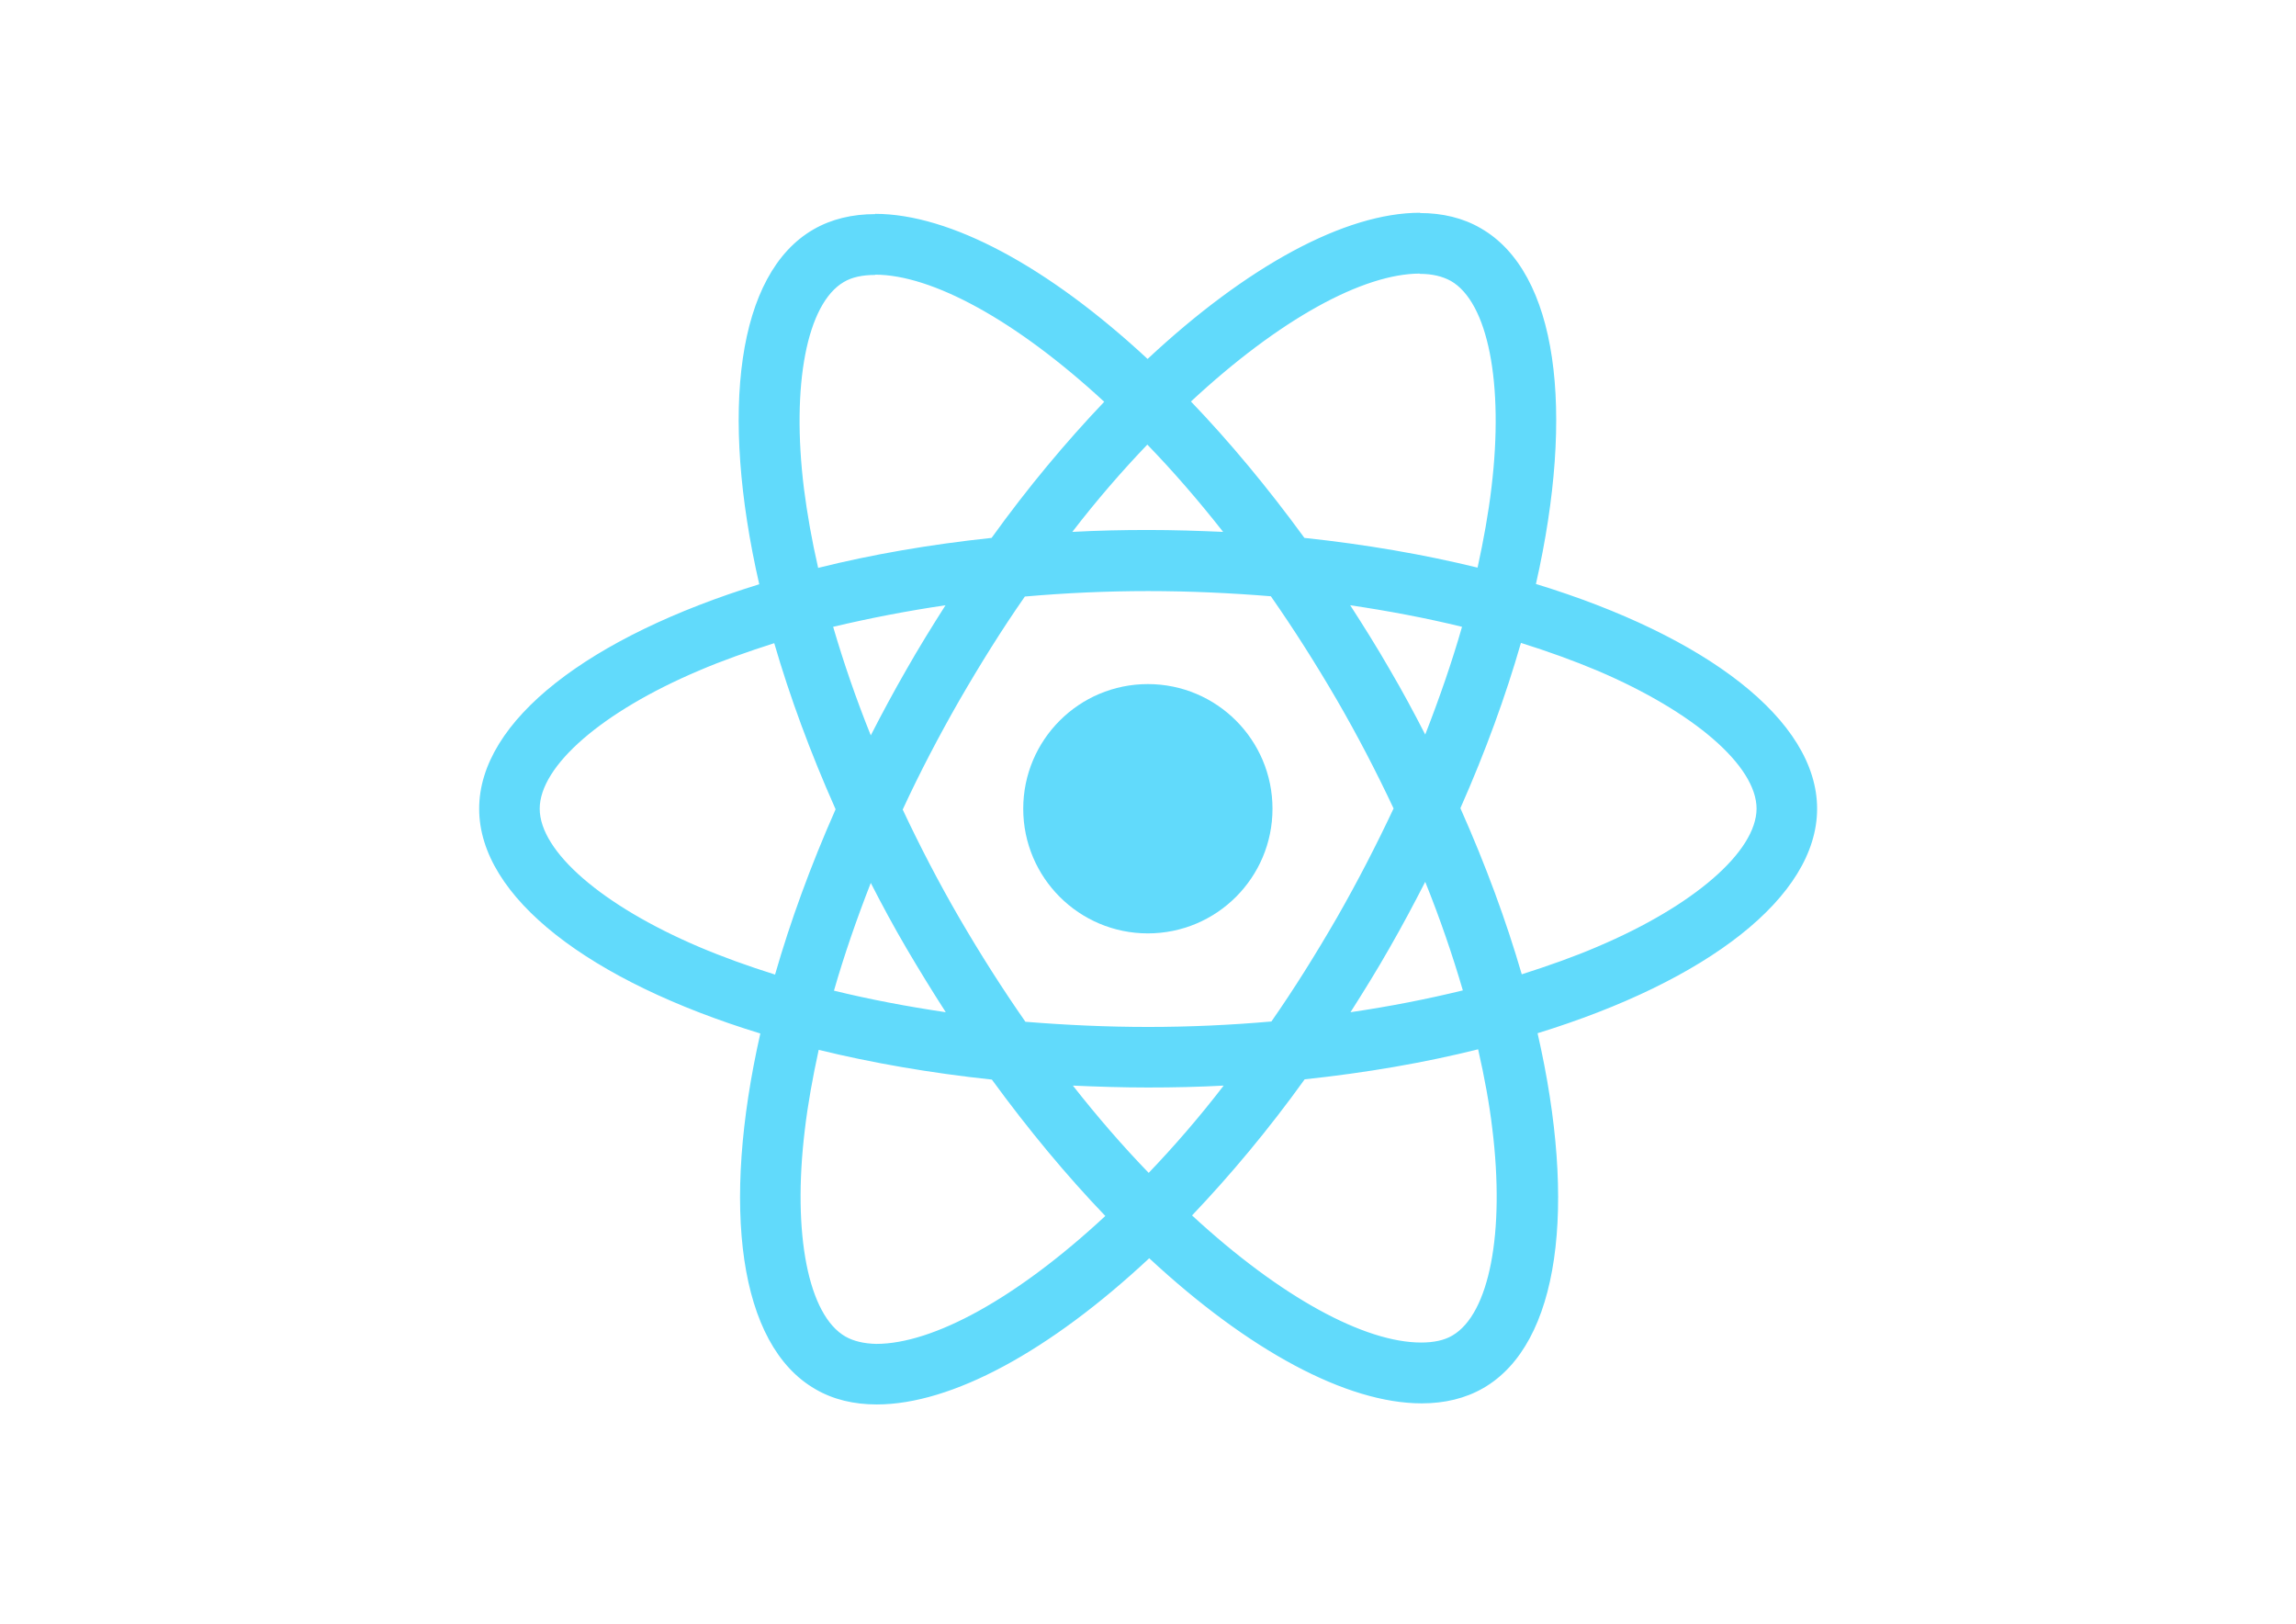
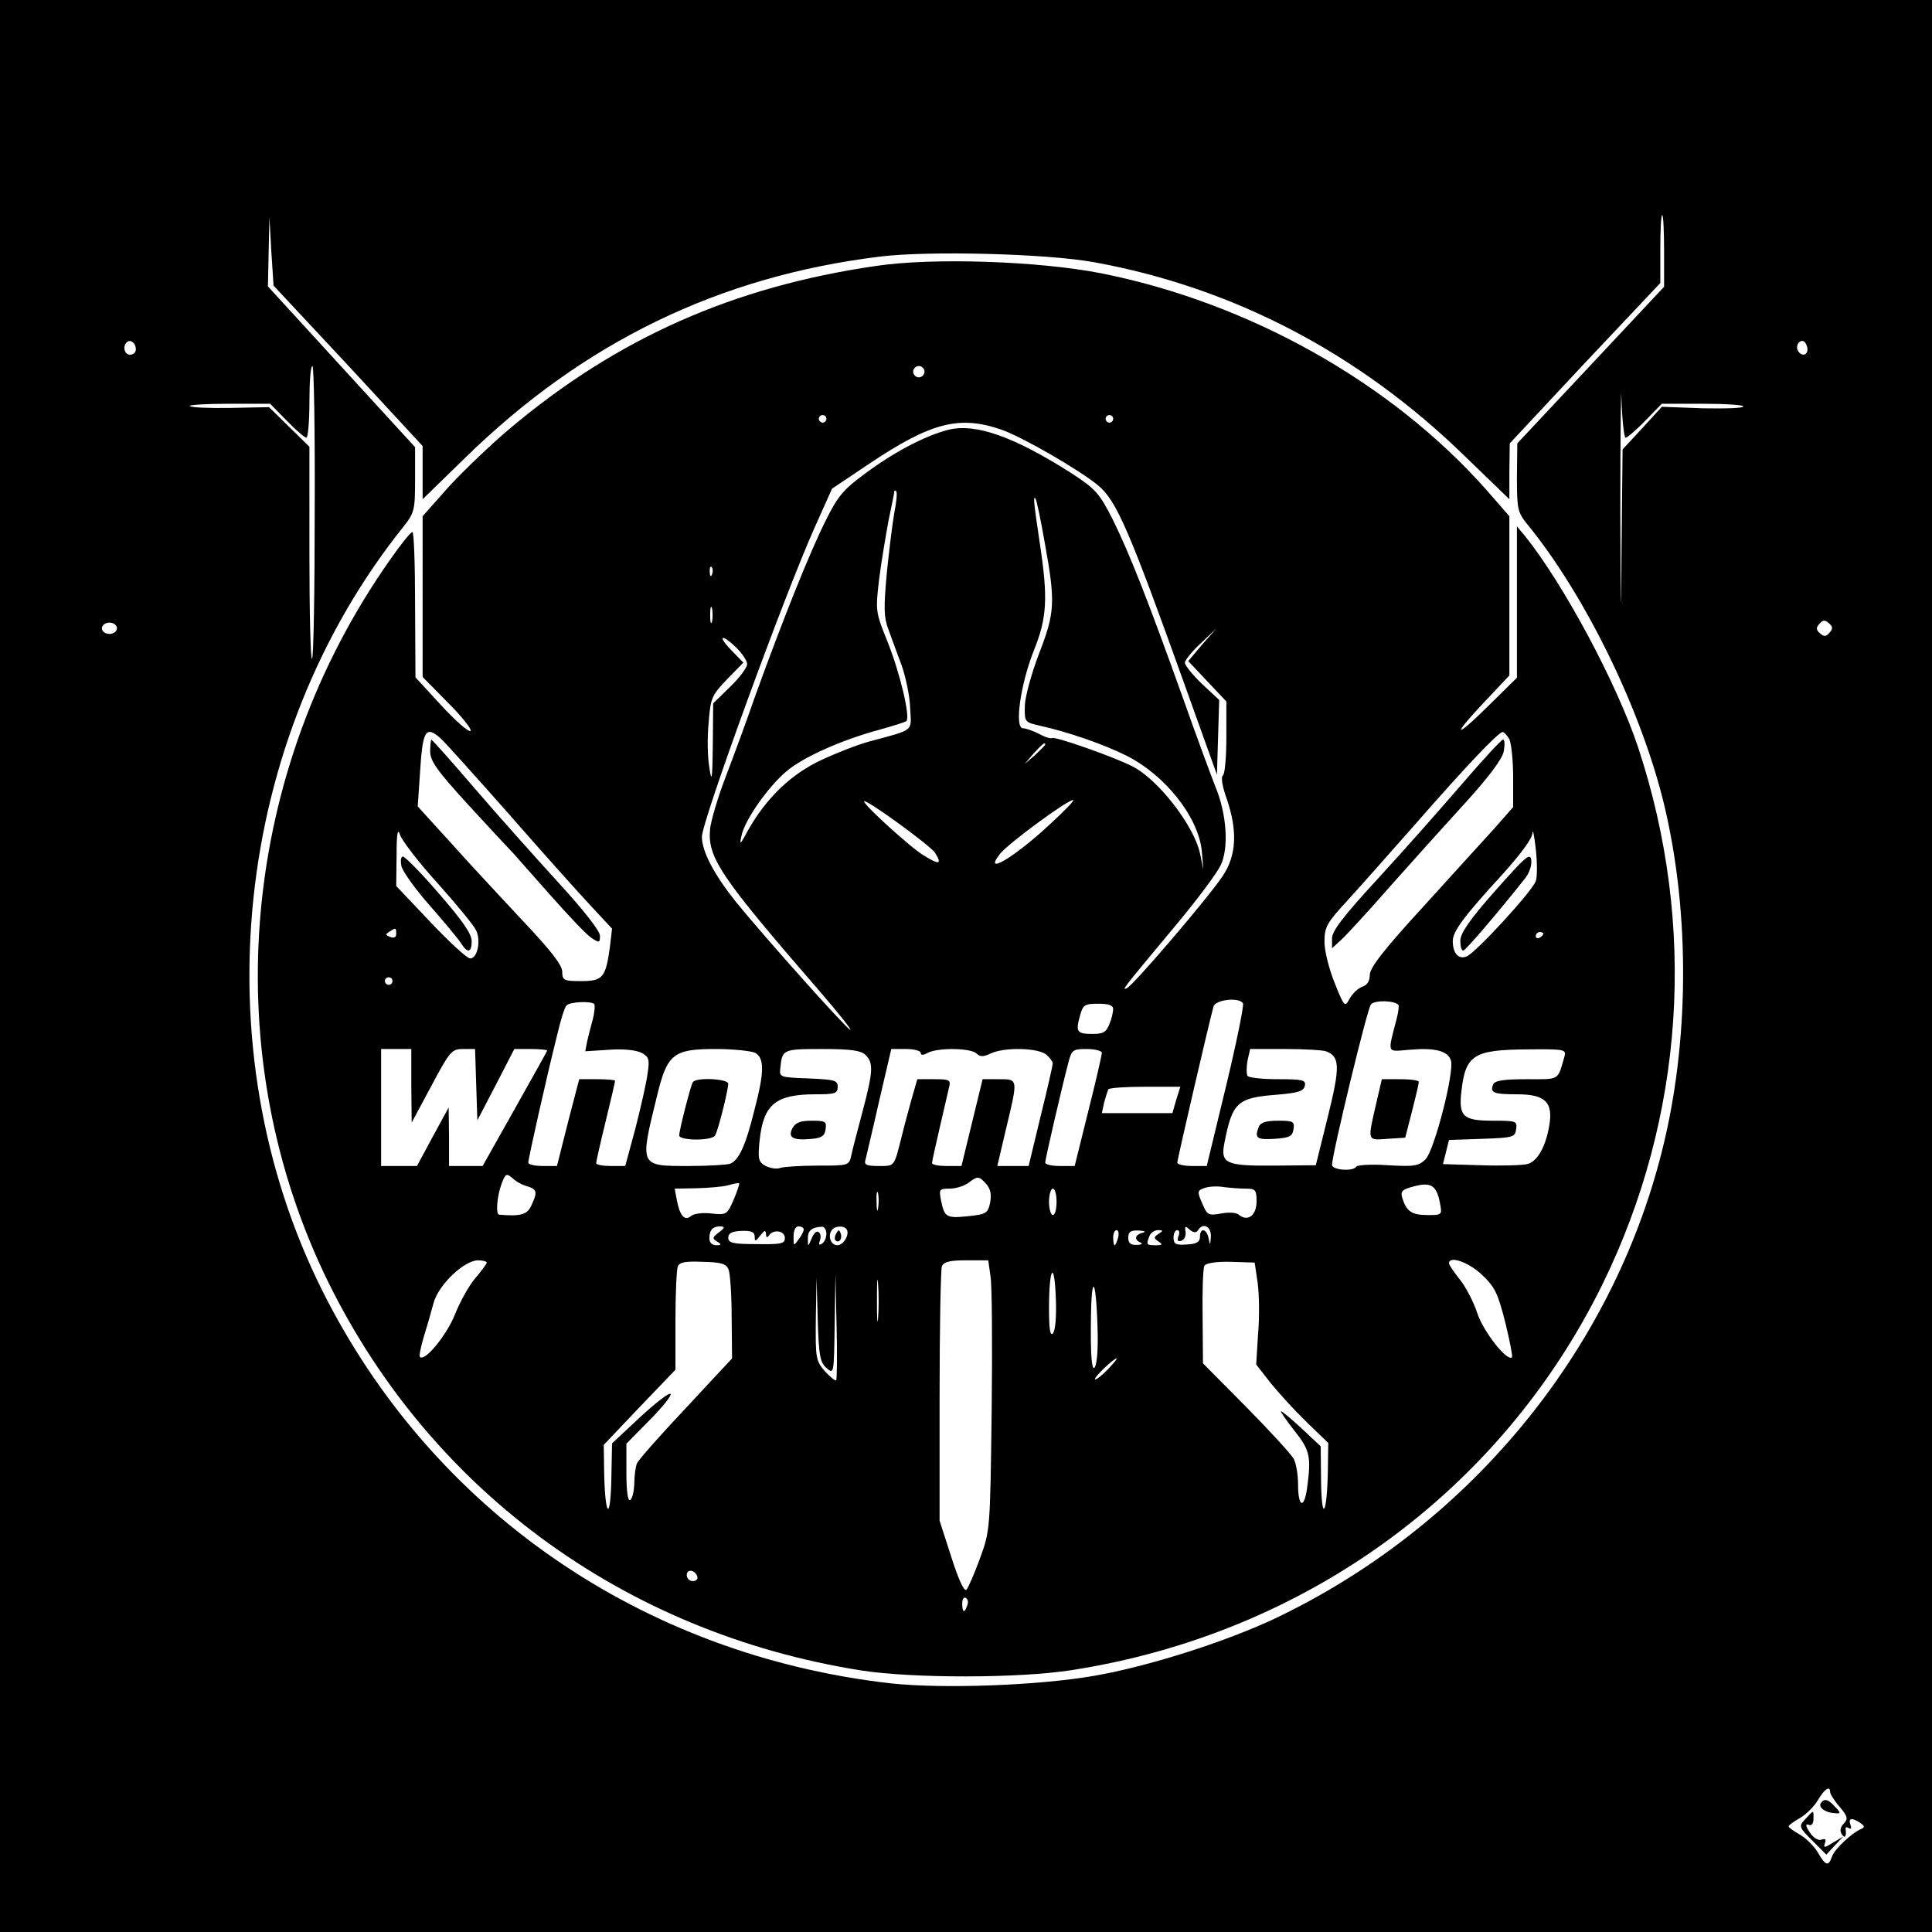
- <svg xmlns="http://www.w3.org/2000/svg" viewBox="0 0 841.9 595.3">
-   <g fill="#61DAFB">
-     <path d="M666.3 296.5c0-32.5-40.7-63.3-103.1-82.4 14.4-63.6 8-114.2-20.2-130.4-6.5-3.8-14.1-5.6-22.4-5.6v22.3c4.6 0 8.3.9 11.4 2.6 13.6 7.8 19.5 37.5 14.9 75.7-1.1 9.4-2.9 19.3-5.1 29.4-19.6-4.8-41-8.5-63.5-10.9-13.5-18.5-27.5-35.3-41.6-50 32.6-30.3 63.2-46.9 84-46.9V78c-27.5 0-63.5 19.6-99.9 53.6-36.4-33.8-72.4-53.2-99.9-53.2v22.3c20.7 0 51.4 16.5 84 46.6-14 14.7-28 31.4-41.3 49.9-22.6 2.4-44 6.1-63.6 11-2.3-10-4-19.7-5.2-29-4.7-38.2 1.1-67.9 14.6-75.8 3-1.8 6.9-2.6 11.5-2.6V78.5c-8.4 0-16 1.8-22.6 5.6-28.1 16.2-34.4 66.7-19.9 130.1-62.2 19.2-102.7 49.9-102.7 82.3 0 32.5 40.7 63.3 103.1 82.4-14.4 63.6-8 114.2 20.2 130.4 6.5 3.8 14.1 5.6 22.5 5.6 27.5 0 63.5-19.6 99.9-53.6 36.4 33.8 72.4 53.2 99.9 53.2 8.4 0 16-1.8 22.6-5.6 28.1-16.2 34.4-66.7 19.9-130.1 62-19.1 102.5-49.9 102.5-82.3zm-130.2-66.7c-3.7 12.9-8.3 26.2-13.5 39.5-4.1-8-8.4-16-13.1-24-4.6-8-9.5-15.8-14.4-23.4 14.2 2.1 27.9 4.7 41 7.9zm-45.8 106.5c-7.8 13.5-15.8 26.3-24.1 38.2-14.9 1.3-30 2-45.2 2-15.1 0-30.2-.7-45-1.9-8.3-11.9-16.4-24.6-24.2-38-7.6-13.1-14.5-26.4-20.8-39.8 6.2-13.4 13.2-26.8 20.7-39.9 7.8-13.5 15.8-26.3 24.1-38.2 14.9-1.3 30-2 45.2-2 15.1 0 30.2.7 45 1.9 8.3 11.9 16.4 24.6 24.2 38 7.6 13.1 14.5 26.4 20.8 39.8-6.3 13.4-13.2 26.8-20.7 39.9zm32.3-13c5.4 13.4 10 26.8 13.8 39.8-13.1 3.2-26.9 5.9-41.2 8 4.9-7.7 9.8-15.6 14.4-23.7 4.6-8 8.9-16.1 13-24.1zM421.2 430c-9.3-9.6-18.6-20.3-27.8-32 9 .4 18.2.7 27.5.7 9.4 0 18.7-.2 27.8-.7-9 11.7-18.3 22.4-27.5 32zm-74.4-58.9c-14.2-2.1-27.9-4.7-41-7.9 3.7-12.9 8.3-26.2 13.5-39.5 4.1 8 8.4 16 13.1 24 4.7 8 9.5 15.8 14.4 23.4zM420.7 163c9.3 9.6 18.6 20.3 27.8 32-9-.4-18.2-.7-27.5-.7-9.4 0-18.7.2-27.8.7 9-11.7 18.3-22.4 27.5-32zm-74 58.9c-4.9 7.7-9.8 15.6-14.4 23.7-4.6 8-8.9 16-13 24-5.4-13.4-10-26.8-13.8-39.8 13.1-3.1 26.9-5.8 41.2-7.9zm-90.5 125.2c-35.4-15.1-58.3-34.9-58.3-50.6 0-15.7 22.9-35.6 58.3-50.6 8.6-3.7 18-7 27.7-10.1 5.7 19.6 13.2 40 22.5 60.9-9.2 20.8-16.6 41.1-22.2 60.6-9.9-3.1-19.3-6.5-28-10.2zM310 490c-13.6-7.8-19.5-37.5-14.9-75.7 1.1-9.4 2.9-19.3 5.1-29.4 19.6 4.8 41 8.5 63.5 10.9 13.5 18.5 27.5 35.3 41.6 50-32.6 30.3-63.2 46.9-84 46.9-4.5-.1-8.3-1-11.3-2.7zm237.2-76.2c4.7 38.2-1.1 67.9-14.6 75.8-3 1.8-6.9 2.6-11.5 2.6-20.7 0-51.4-16.5-84-46.6 14-14.7 28-31.4 41.3-49.9 22.6-2.4 44-6.1 63.6-11 2.3 10.1 4.1 19.8 5.2 29.1zm38.5-66.7c-8.6 3.7-18 7-27.7 10.1-5.7-19.6-13.2-40-22.5-60.9 9.2-20.8 16.6-41.1 22.2-60.6 9.9 3.1 19.3 6.5 28.1 10.2 35.4 15.1 58.3 34.9 58.3 50.6-.1 15.7-23 35.6-58.4 50.6zM320.8 78.4z" />
-     <circle cx="420.9" cy="296.5" r="45.7" />
-     <path d="M520.5 78.1z" />
+ <svg xmlns="http://www.w3.org/2000/svg" version="1.0" width="512pt" height="512pt" viewBox="0 0 512 512" preserveAspectRatio="xMidYMid meet">
+   <g transform="translate(0,512) scale(0.1,-0.1)" fill="#000000" stroke="none">
+     <path d="M0 2560 l0 -2560 2560 0 2560 0 0 2560 0 2560 -2560 0 -2560 0 0 -2560z m4410 1895 l0 -95 -195 -208 -194 -207 -1 -90 c0 -85 2 -93 28 -125 153 -187 303 -494 363 -746 68 -287 66 -628 -7 -916 -135 -537 -518 -997 -1029 -1239 -131 -61 -331 -125 -475 -150 -148 -26 -402 -35 -540 -20 -659 75 -1215 459 -1506 1041 -322 644 -235 1462 215 2024 29 37 31 43 31 125 l0 86 -195 213 -195 213 2 92 2 92 5 -91 6 -91 198 -212 197 -213 0 -70 0 -71 113 110 c313 306 673 481 1099 533 129 16 442 8 568 -15 368 -67 702 -241 982 -514 l118 -114 0 74 1 74 199 213 200 212 0 90 c0 50 2 90 5 90 3 0 5 -43 5 -95z m-4050 -261 c0 -8 -7 -14 -15 -14 -15 0 -21 21 -9 33 10 9 24 -2 24 -19z m4430 0 c0 -16 -16 -19 -25 -4 -8 13 4 32 16 25 5 -4 9 -13 9 -21z m-482 -234 c4 0 28 20 52 45 l44 45 108 0 c59 0 108 -3 108 -7 0 -5 -49 -6 -108 -5 l-108 4 -52 -57 -52 -56 -3 -287 c-1 -190 -2 -151 -3 118 0 223 2 359 3 303 2 -57 7 -103 11 -103z m-3474 -195 c0 -211 -3 -388 -7 -391 -4 -4 -7 121 -7 277 l0 285 -53 52 -54 53 -102 -2 c-56 -1 -105 1 -108 5 -4 3 43 6 103 6 l110 0 44 -45 c24 -25 48 -45 52 -45 4 0 8 43 8 95 0 52 3 95 8 95 4 0 7 -173 6 -385z m4015 -321 c-9 -11 -15 -12 -25 -3 -11 9 -12 15 -3 25 9 11 15 12 25 3 11 -9 12 -15 3 -25z m-4539 11 c0 -8 -9 -15 -20 -15 -11 0 -20 7 -20 15 0 8 9 15 20 15 11 0 20 -7 20 -15z m4540 -3084 c0 -5 11 -23 25 -39 22 -26 23 -32 11 -45 -9 -9 -11 -19 -5 -28 8 -13 13 -5 10 14 -1 5 3 6 9 2 6 -3 7 0 4 9 -7 18 4 20 26 5 12 -8 12 -12 2 -16 -24 -10 -71 -54 -77 -73 -9 -27 -17 -25 -37 10 -10 17 -31 38 -48 48 -16 9 -30 19 -30 22 0 3 14 13 30 22 17 10 38 31 48 48 17 29 32 39 32 21z" />
+     <path d="M2320 4415 c-377 -55 -684 -191 -968 -430 -49 -41 -121 -110 -161 -153 l-71 -80 0 -213 0 -213 67 -68 c37 -37 64 -71 60 -75 -5 -4 -39 26 -77 67 l-69 75 -1 193 c0 105 -3 192 -7 192 -5 0 -31 -33 -59 -73 -394 -559 -461 -1286 -176 -1890 269 -567 791 -954 1425 -1054 137 -21 417 -21 557 1 618 96 1136 473 1406 1021 218 444 252 951 95 1425 -56 168 -197 432 -300 560 l-21 25 0 -200 0 -201 -75 -74 c-92 -91 -99 -83 -10 11 l65 69 0 211 0 211 -62 71 c-251 283 -628 495 -1021 573 -164 32 -445 42 -597 19z m130 -280 c0 -8 -7 -15 -15 -15 -8 0 -15 7 -15 15 0 8 7 15 15 15 8 0 15 -7 15 -15z m-260 -125 c0 -5 -4 -10 -10 -10 -5 0 -10 5 -10 10 0 6 5 10 10 10 6 0 10 -4 10 -10z m760 0 c0 -5 -4 -10 -10 -10 -5 0 -10 5 -10 10 0 6 5 10 10 10 6 0 10 -4 10 -10z m-295 -29 c58 -21 205 -106 256 -148 48 -41 81 -116 230 -532 l84 -234 3 99 3 99 -46 43 c-25 24 -45 49 -45 56 0 6 19 30 42 51 l42 40 -38 -43 -37 -44 50 -53 51 -54 0 -95 c0 -52 -4 -97 -9 -101 -6 -3 -2 -29 10 -62 29 -85 26 -150 -11 -205 -38 -57 -238 -291 -254 -297 -13 -5 -15 -7 125 161 59 70 114 144 124 165 22 46 16 136 -14 208 -11 28 -50 133 -86 235 -92 257 -141 382 -186 473 -36 71 -46 81 -108 122 -154 98 -255 134 -328 116 -62 -16 -146 -60 -223 -118 -55 -40 -71 -60 -102 -123 -42 -83 -116 -269 -185 -460 -24 -69 -60 -167 -80 -219 -20 -52 -38 -113 -41 -136 -8 -77 25 -126 292 -434 49 -57 85 -102 79 -100 -12 5 -222 240 -302 338 -59 74 -90 133 -91 173 0 41 216 634 298 818 l47 105 100 67 c163 109 238 128 350 89z m-285 -220 c-5 -29 -14 -101 -20 -161 -8 -88 -8 -116 4 -147 8 -21 23 -64 35 -95 11 -31 22 -82 23 -114 3 -64 14 -56 -108 -89 -27 -7 -84 -29 -125 -48 -81 -37 -148 -101 -197 -188 -20 -38 -23 -40 -17 -14 8 41 70 129 118 170 44 38 147 84 247 111 36 10 68 20 72 23 11 10 -17 129 -51 213 -31 77 -31 79 -21 165 6 47 18 117 25 155 8 38 15 72 15 75 0 4 2 4 5 1 3 -2 1 -28 -5 -57z m399 -81 c28 -155 27 -183 -15 -291 -20 -52 -37 -114 -38 -138 -1 -44 -1 -45 39 -54 73 -16 169 -49 229 -79 104 -52 192 -163 201 -254 l4 -49 -9 44 c-16 73 -111 196 -179 230 -48 25 -208 81 -213 75 -3 -2 -18 2 -34 11 -16 8 -35 15 -43 15 -23 0 -7 115 28 204 36 89 39 140 16 290 -16 107 -17 122 -11 115 3 -3 14 -56 25 -119z m-882 -82 c-3 -8 -6 -5 -6 6 -1 11 2 17 5 13 3 -3 4 -12 1 -19z m0 -125 c-3 -10 -5 -2 -5 17 0 19 2 27 5 18 2 -10 2 -26 0 -35z m65 -70 c15 -15 28 -34 28 -43 0 -9 -20 -36 -45 -60 l-45 -44 -1 -111 c-1 -91 -3 -101 -9 -60 -5 28 -6 81 -2 120 5 65 8 72 48 114 l44 45 -32 33 c-38 39 -26 45 14 6z m-784 -240 c11 -10 93 -101 183 -203 89 -102 187 -211 217 -243 l54 -58 -6 -51 c-11 -79 -19 -88 -76 -88 -46 0 -50 2 -50 25 0 17 -30 56 -102 132 -55 59 -142 152 -191 207 l-90 99 6 88 c7 115 15 127 55 92z m2832 -2 c5 -11 10 -56 10 -100 l0 -80 -52 -59 c-29 -32 -115 -126 -190 -209 -101 -110 -138 -158 -138 -177 0 -16 -7 -27 -20 -31 -11 -4 -26 -18 -33 -31 -13 -24 -14 -24 -40 41 -15 37 -27 85 -27 109 0 40 6 50 63 112 35 38 114 128 177 199 129 148 221 245 232 245 4 0 12 -9 18 -19z m-1230 -14 c0 -2 -12 -14 -27 -28 l-28 -24 24 28 c23 25 31 32 31 24z m-292 -287 c19 -31 12 -33 -30 -7 -34 20 -158 133 -158 143 0 11 176 -117 188 -136z m307 78 c-96 -90 -182 -141 -135 -81 21 27 177 142 194 143 5 0 -22 -28 -59 -62z m-1625 -159 c51 -57 97 -113 102 -125 13 -28 3 -74 -16 -74 -8 0 -55 43 -105 96 l-91 96 1 82 c0 57 3 73 9 54 4 -14 49 -73 100 -129z m2910 6 c-10 -28 -161 -192 -184 -200 -21 -8 -36 9 -36 41 0 26 30 66 130 175 48 53 81 97 81 111 1 13 5 -6 9 -42 4 -36 4 -74 0 -85z m-3020 -140 c0 -9 -6 -12 -16 -8 -13 5 -13 7 -2 14 17 11 18 11 18 -6z m3040 1 c0 -3 -4 -8 -10 -11 -5 -3 -10 -1 -10 4 0 6 5 11 10 11 6 0 10 -2 10 -4z m-3050 -126 c0 -5 -4 -10 -10 -10 -5 0 -10 5 -10 10 0 6 5 10 10 10 6 0 10 -4 10 -10z m535 -61 c2 -3 1 -21 -4 -40 -5 -19 -12 -45 -15 -59 l-5 -26 63 4 c38 3 72 -1 86 -8 20 -11 22 -17 16 -56 -3 -24 -18 -89 -32 -144 l-27 -100 -39 0 c-21 0 -38 3 -38 8 0 4 11 53 25 110 14 57 25 105 25 108 0 2 -21 4 -48 4 l-47 0 -30 -115 -29 -115 -38 0 c-21 0 -38 4 -38 9 0 10 49 229 76 336 9 39 20 75 25 80 7 10 65 13 74 4z m1719 2 c3 -5 -17 -104 -45 -220 l-51 -211 -39 0 c-21 0 -39 4 -39 9 0 9 87 383 96 414 6 18 68 25 78 8z m412 -4 c2 -2 0 -19 -5 -38 -24 -93 -27 -86 34 -81 68 6 102 -3 110 -28 10 -30 -44 -239 -67 -262 -18 -18 -30 -20 -100 -16 -43 3 -81 1 -84 -4 -8 -13 -64 -9 -64 5 0 27 93 413 103 425 9 12 62 11 73 -1z m-756 -11 c0 -8 -4 -26 -10 -40 -8 -21 -16 -26 -44 -26 -42 0 -46 5 -34 48 8 29 12 32 48 32 28 0 40 -4 40 -14z m-1860 -203 l1 -98 52 97 c49 92 54 98 84 98 l32 0 3 -95 3 -94 49 94 49 95 43 0 c24 0 44 -2 44 -4 0 -2 -39 -71 -86 -155 l-85 -151 -45 0 -44 0 0 78 -1 77 -42 -77 -42 -78 -47 0 -48 0 0 155 0 155 40 0 40 0 0 -97z m911 87 c25 -14 25 -50 -2 -153 -23 -93 -41 -132 -64 -141 -9 -3 -58 -6 -110 -6 -131 0 -130 -2 -84 185 27 112 43 125 155 125 47 0 94 -5 105 -10z m293 -6 c21 -21 20 -43 -8 -149 -13 -49 -27 -102 -30 -117 -6 -27 -7 -27 -89 -27 -45 0 -90 -3 -99 -6 -9 -4 -26 -1 -39 5 -19 11 -21 18 -16 67 10 96 42 123 148 123 52 0 59 2 59 20 0 17 -8 19 -77 22 -77 3 -78 3 -75 28 5 49 6 50 111 50 77 0 103 -4 115 -16z m146 6 c0 -7 6 -7 19 0 27 14 114 13 129 -2 9 -9 18 -9 37 0 38 18 130 15 149 -4 9 -8 16 -18 16 -22 0 -4 -14 -67 -32 -139 l-32 -133 -42 0 -41 0 23 98 c32 134 33 132 -19 132 l-43 0 -28 -115 -28 -115 -39 0 c-21 0 -39 3 -39 8 0 4 9 45 20 92 11 47 22 95 25 108 5 20 2 22 -39 22 l-45 0 -15 -52 c-8 -29 -20 -73 -26 -98 -21 -83 -18 -80 -61 -80 -34 0 -40 3 -35 18 2 9 19 79 36 155 l32 137 39 0 c22 0 39 -5 39 -10z m480 0 c0 -6 -16 -76 -36 -155 l-36 -145 -39 0 c-22 0 -39 4 -39 9 0 10 44 199 61 264 9 35 12 37 49 37 22 0 40 -5 40 -10z m594 4 c37 -14 38 -40 5 -173 l-32 -129 -112 -1 c-128 -1 -141 6 -130 61 21 107 34 119 140 127 56 5 70 9 73 24 3 15 -6 17 -72 17 -41 0 -77 4 -80 9 -3 5 -3 23 0 40 l7 31 92 0 c52 0 101 -3 109 -6z m632 -14 c-19 -65 -11 -60 -101 -60 -62 0 -84 -4 -88 -14 -9 -22 2 -26 63 -26 74 0 96 -20 86 -81 -9 -57 -32 -98 -59 -104 -12 -3 -67 -5 -123 -3 l-100 3 8 32 8 32 88 3 c82 3 87 4 90 26 3 21 0 22 -61 22 -80 0 -92 11 -84 79 11 96 33 109 175 110 99 1 103 0 98 -19z m-1029 -115 l-10 -35 -94 0 -93 0 6 28 c4 15 9 30 11 35 2 4 46 7 98 7 l93 0 -11 -35z m-1719 -229 c25 -8 27 -15 10 -51 -11 -24 -28 -29 -85 -24 -10 0 -6 50 7 84 10 25 12 26 28 13 9 -9 27 -19 40 -22z m1216 6 c11 -13 14 -28 10 -49 -6 -28 -10 -31 -58 -36 -58 -6 -63 -3 -72 41 -6 30 -5 32 23 32 16 0 38 7 49 15 25 19 28 19 48 -3z m-670 -42 c-17 -39 -19 -40 -58 -36 -22 3 -46 0 -54 -6 -17 -15 -30 -1 -38 40 l-6 32 58 1 c33 1 70 4 84 8 14 4 27 7 29 5 1 -1 -5 -21 -15 -44z m1872 -8 c6 -32 6 -32 -34 -32 -41 0 -55 10 -66 46 -5 17 0 22 31 30 45 12 60 3 69 -44z m-515 38 c26 0 29 -3 29 -34 0 -37 -23 -54 -46 -36 -7 7 -27 8 -48 4 -34 -6 -37 -4 -50 27 -14 32 -13 34 7 41 12 4 35 5 51 2 16 -2 41 -4 57 -4z m-974 -52 c-2 -13 -4 -5 -4 17 -1 22 1 32 4 23 2 -10 2 -28 0 -40z m473 17 c0 -19 -4 -35 -10 -35 -5 0 -10 16 -10 35 0 19 5 35 10 35 6 0 10 -16 10 -35z m-895 -81 c-17 -13 -18 -16 -5 -24 13 -8 12 -10 -2 -10 -11 0 -18 7 -18 18 0 23 9 32 29 32 13 -1 12 -4 -4 -16z m225 8 c0 -5 -6 -17 -14 -27 -13 -18 -13 -17 -13 8 0 16 5 27 13 27 8 0 14 -4 14 -8z m60 -11 c0 -11 -5 -23 -12 -27 -8 -5 -9 -2 -5 9 3 9 2 19 -4 22 -5 4 -13 -4 -18 -17 -10 -23 -10 -23 -10 -1 -1 21 10 31 37 32 6 1 12 -8 12 -18z m52 13 c12 -11 -5 -44 -23 -44 -19 0 -27 29 -12 43 8 8 28 9 35 1z m933 -4 c13 21 35 10 34 -17 -2 -24 -2 -25 -6 -5 -5 26 -23 30 -23 4 0 -13 -9 -19 -35 -20 -29 -2 -35 1 -35 18 0 11 4 20 10 20 5 0 7 -7 3 -16 -4 -12 -2 -15 8 -12 8 3 12 13 11 23 -3 16 -1 17 11 6 10 -8 17 -9 22 -1z m-1175 -17 c0 -14 2 -14 15 3 11 14 14 15 15 4 0 -10 3 -11 8 -4 11 17 42 13 42 -7 0 -15 -10 -17 -75 -16 -63 0 -75 3 -75 17 0 12 10 17 35 18 26 1 35 -3 35 -15z m963 -3 c-3 -11 -7 -20 -9 -20 -2 0 -4 9 -4 20 0 11 4 20 9 20 5 0 7 -9 4 -20z m65 13 c-21 -5 -23 -19 -5 -26 6 -3 2 -6 -10 -6 -17 -1 -23 5 -23 19 0 15 6 20 28 19 16 -1 20 -3 10 -6z m42 -3 c-13 -9 -13 -11 0 -20 12 -8 11 -10 -7 -10 -25 0 -26 1 -17 24 3 9 14 16 23 16 14 0 14 -2 1 -10z m-1780 -76 c0 -3 -14 -22 -31 -42 -17 -20 -41 -64 -54 -97 -22 -54 -79 -124 -92 -111 -3 2 2 26 10 53 8 26 20 67 26 90 13 48 81 113 118 113 13 0 23 -3 23 -6z m641 -19 c4 -11 8 -68 8 -128 l1 -107 -122 -131 c-68 -72 -126 -138 -130 -147 -4 -10 -7 -34 -7 -54 -1 -20 -5 -40 -11 -43 -6 -4 -10 22 -10 72 l0 77 62 63 c34 34 59 66 55 69 -4 4 -40 -24 -81 -62 l-74 -69 -2 -100 c-3 -112 -17 -91 -19 28 l-1 68 95 100 95 99 0 129 c0 71 3 136 6 144 4 12 20 15 66 13 50 -1 63 -5 69 -21z m694 -18 c4 -23 5 -184 3 -357 -4 -313 -4 -316 -31 -390 -15 -41 -31 -78 -36 -83 -6 -6 -22 30 -40 87 l-31 96 0 329 c0 181 3 336 6 345 5 12 21 16 64 16 l59 0 6 -43z m708 -17 c4 -30 5 -91 1 -136 l-5 -80 39 -50 c22 -27 65 -74 96 -104 l56 -54 -1 -71 c-2 -116 -16 -144 -18 -34 l-1 96 -50 47 c-27 25 -52 46 -55 46 -3 0 13 -23 35 -51 42 -53 45 -69 34 -152 -8 -58 -24 -51 -24 9 0 25 -5 55 -11 67 -6 12 -63 74 -126 138 l-115 116 -1 124 c-1 68 1 129 5 135 5 7 33 11 70 10 l63 -2 8 -54z m593 23 c36 -34 43 -49 63 -127 12 -49 20 -90 18 -93 -13 -12 -76 68 -92 117 -10 30 -31 71 -47 90 -15 19 -28 38 -28 42 0 21 50 4 86 -29z m-1599 -116 c-2 -23 -3 -1 -3 48 0 50 1 68 3 42 2 -26 2 -67 0 -90z m463 -41 c-7 -7 -10 13 -10 66 0 109 14 132 18 29 2 -49 -1 -88 -8 -95z m-574 -124 c-3 -2 -16 9 -30 24 -24 28 -25 34 -24 139 l2 110 3 -111 c3 -96 6 -114 23 -129 20 -18 20 -17 22 116 l2 134 3 -139 c2 -76 1 -141 -1 -144z m693 122 c1 -48 -3 -85 -9 -89 -7 -4 -10 36 -9 122 1 141 15 115 18 -33z m26 -94 c-16 -16 -31 -28 -33 -25 -4 4 48 54 57 55 3 0 -8 -13 -24 -30z m-1087 -548 c2 -7 -3 -12 -12 -12 -9 0 -16 7 -16 16 0 17 22 14 28 -4z m715 -77 c-7 -21 -13 -19 -13 6 0 11 4 18 10 14 5 -3 7 -12 3 -20z" />
+     <path d="M1140 3129 c0 -26 18 -51 102 -143 56 -61 109 -118 118 -127 8 -9 53 -60 100 -113 47 -53 95 -104 108 -112 20 -13 22 -13 22 6 0 13 -44 69 -112 143 -62 68 -162 180 -222 250 -60 70 -111 127 -113 127 -1 0 -3 -14 -3 -31z" />
+     <path d="M3875 3043 c-55 -64 -155 -177 -222 -250 -93 -101 -123 -140 -123 -160 l0 -26 26 24 c14 13 72 76 127 139 56 63 145 162 198 220 63 69 99 117 104 138 3 18 3 32 -2 32 -4 0 -53 -53 -108 -117z" />
+     <path d="M1064 2824 c4 -15 38 -62 76 -105 38 -43 75 -88 82 -99 17 -27 28 -25 28 6 0 19 -25 55 -86 125 -47 55 -91 99 -96 99 -6 0 -7 -11 -4 -26z" />
+     <path d="M3963 2760 c-68 -77 -92 -112 -93 -132 0 -16 3 -28 8 -27 6 0 98 108 165 193 10 13 17 34 15 47 -3 20 -15 9 -95 -81z" />
+     <path d="M3646 2191 c-22 -96 -23 -93 31 -89 l47 3 18 70 c10 39 18 73 18 78 0 4 -22 7 -49 7 l-49 0 -16 -69z" />
+     <path d="M1836 2252 c-6 -10 -36 -127 -36 -141 0 -14 87 -15 95 0 8 12 34 117 35 137 0 13 -85 18 -94 4z" />
+     <path d="M2100 2130 c-13 -25 2 -33 52 -28 25 2 34 8 36 26 3 20 -1 22 -37 22 -30 0 -43 -5 -51 -20z" />
+     <path d="M3336 2134 c-12 -30 -6 -35 42 -32 40 3 47 6 50 26 3 20 -1 22 -41 22 -32 0 -47 -5 -51 -16z" />
+     <path d="M2216 1851 c-4 -7 -5 -15 -2 -18 9 -9 19 4 14 18 -4 11 -6 11 -12 0z" />
+     <path d="M4825 341 c-6 -11 12 -25 37 -26 17 -2 17 0 1 17 -18 20 -29 23 -38 9z" />
+     <path d="M4785 300 c-19 -20 -18 -22 18 -58 l37 -37 22 24 23 24 -27 -16 c-23 -14 -26 -15 -22 -2 4 10 2 13 -8 10 -9 -4 -22 4 -32 19 -11 17 -12 24 -3 20 8 -3 13 3 13 16 0 24 1 24 -21 0z" />
  </g>
</svg>
